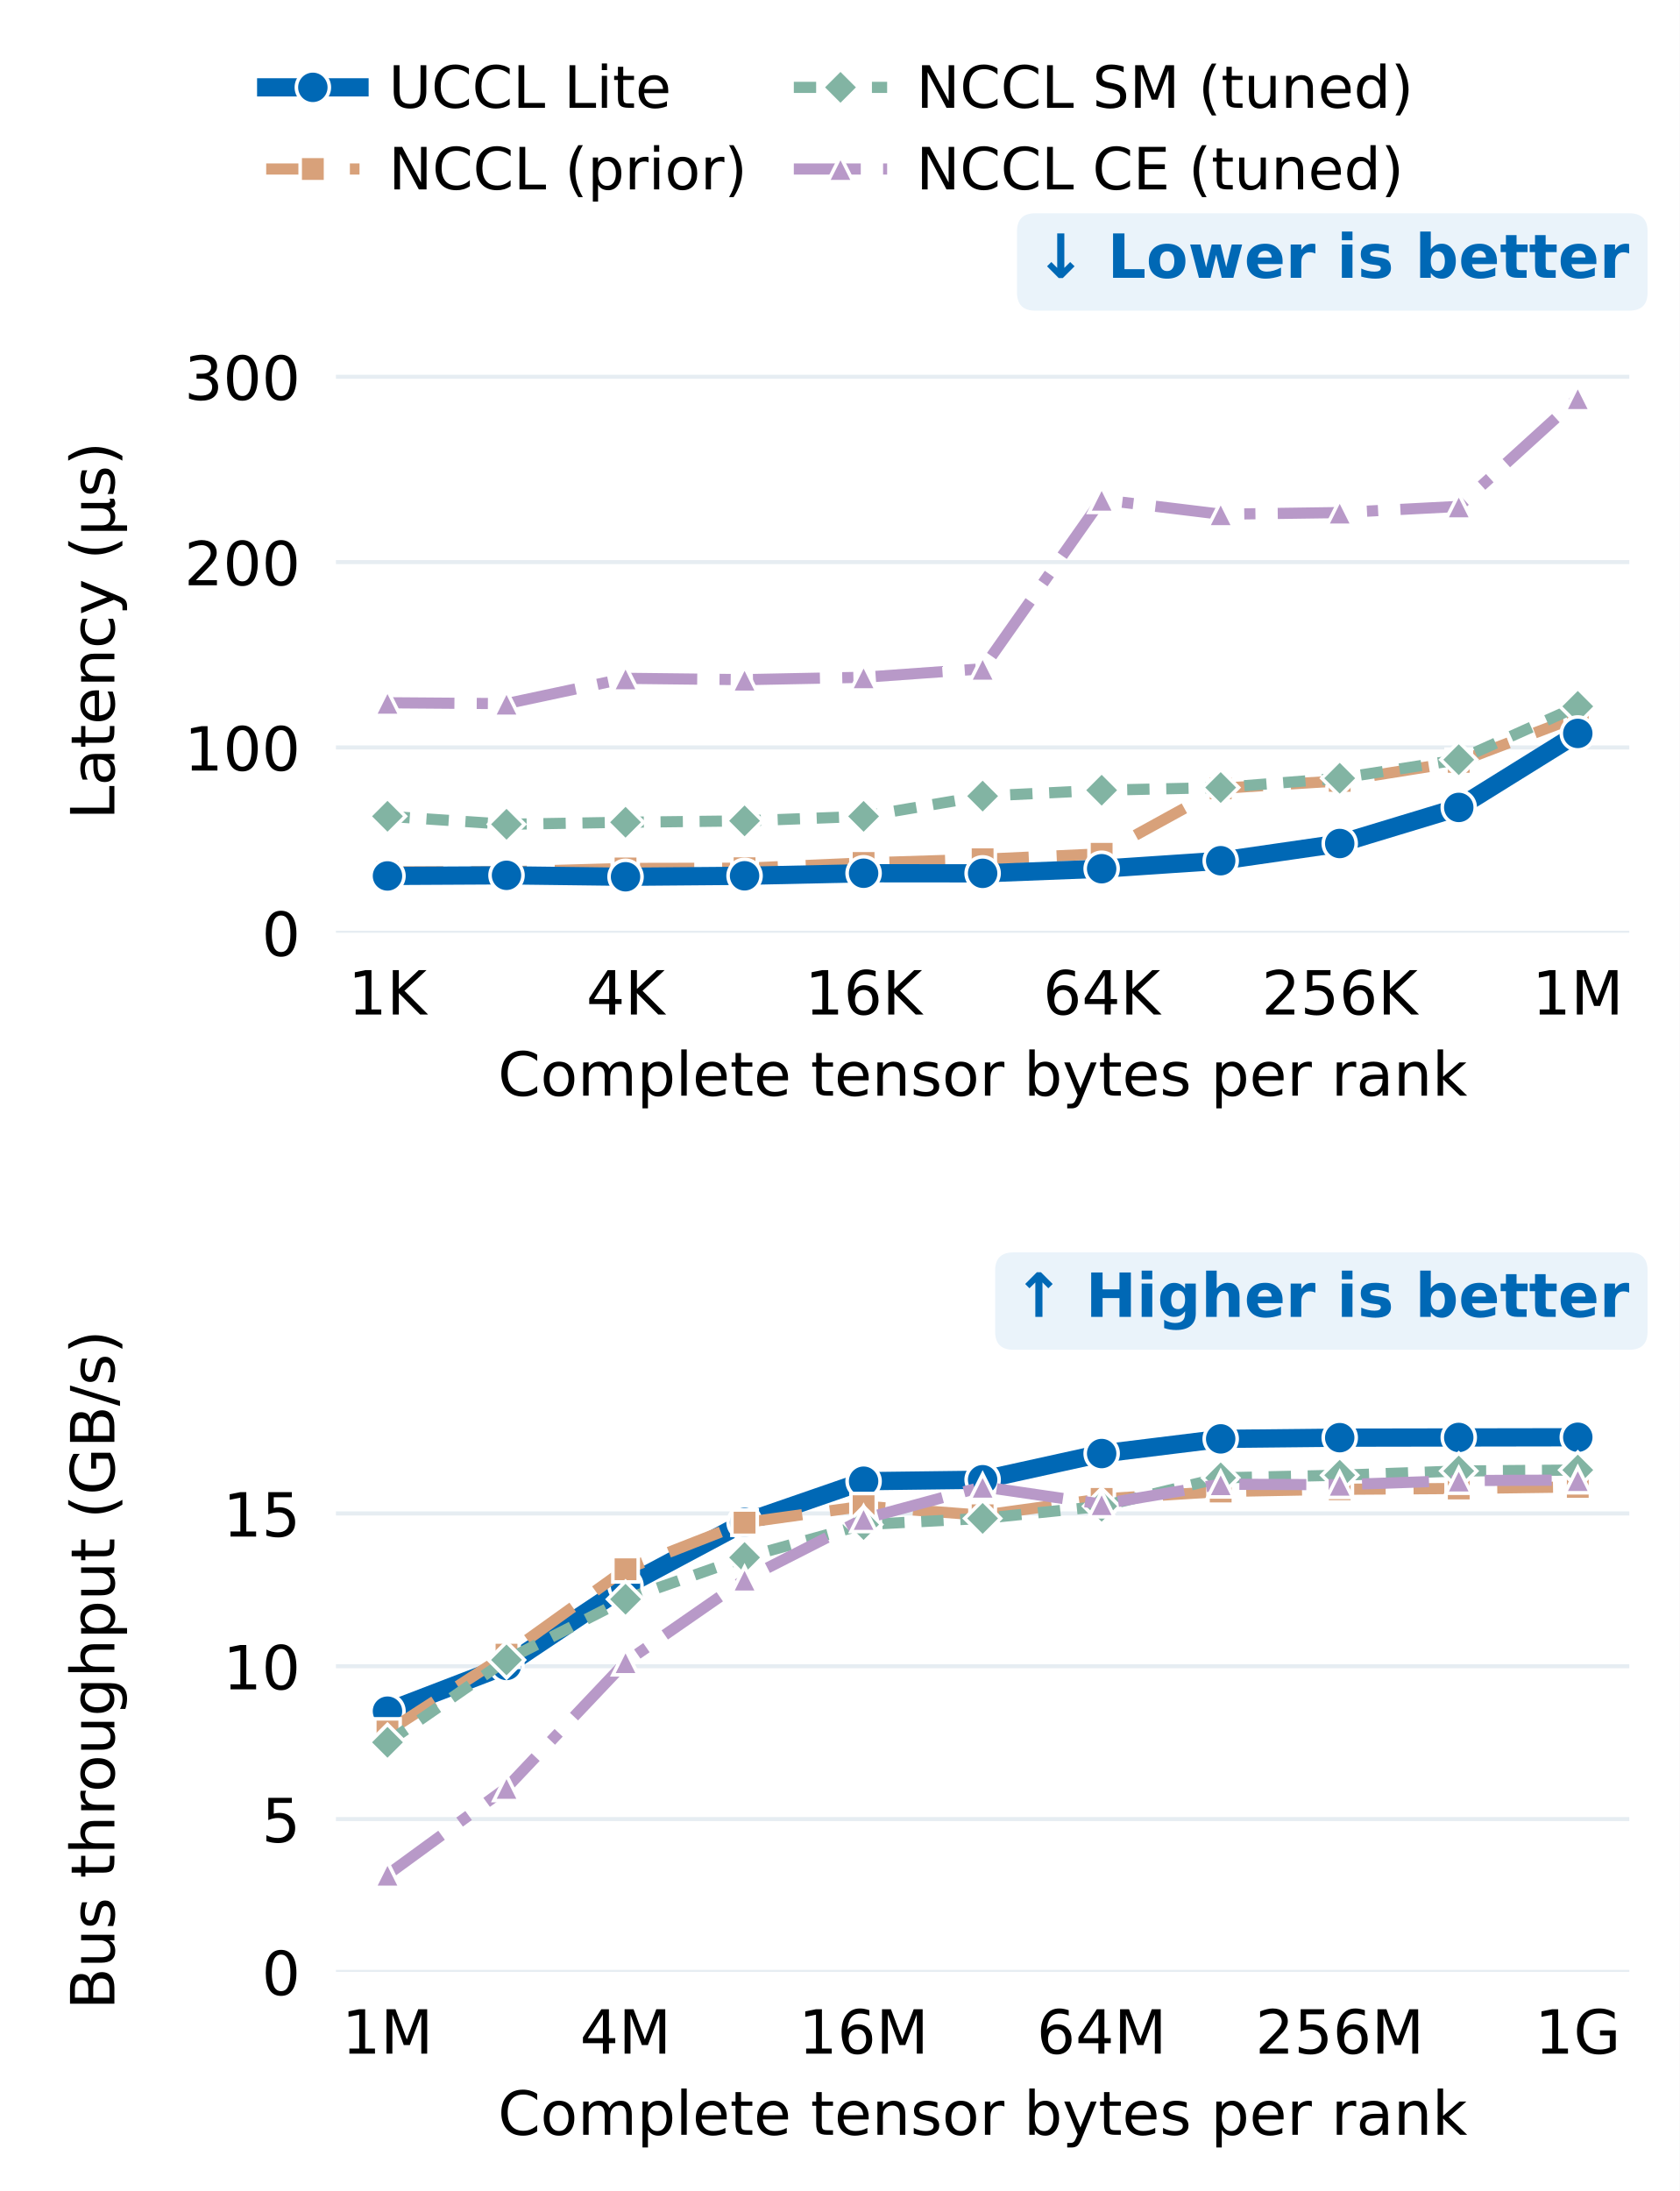
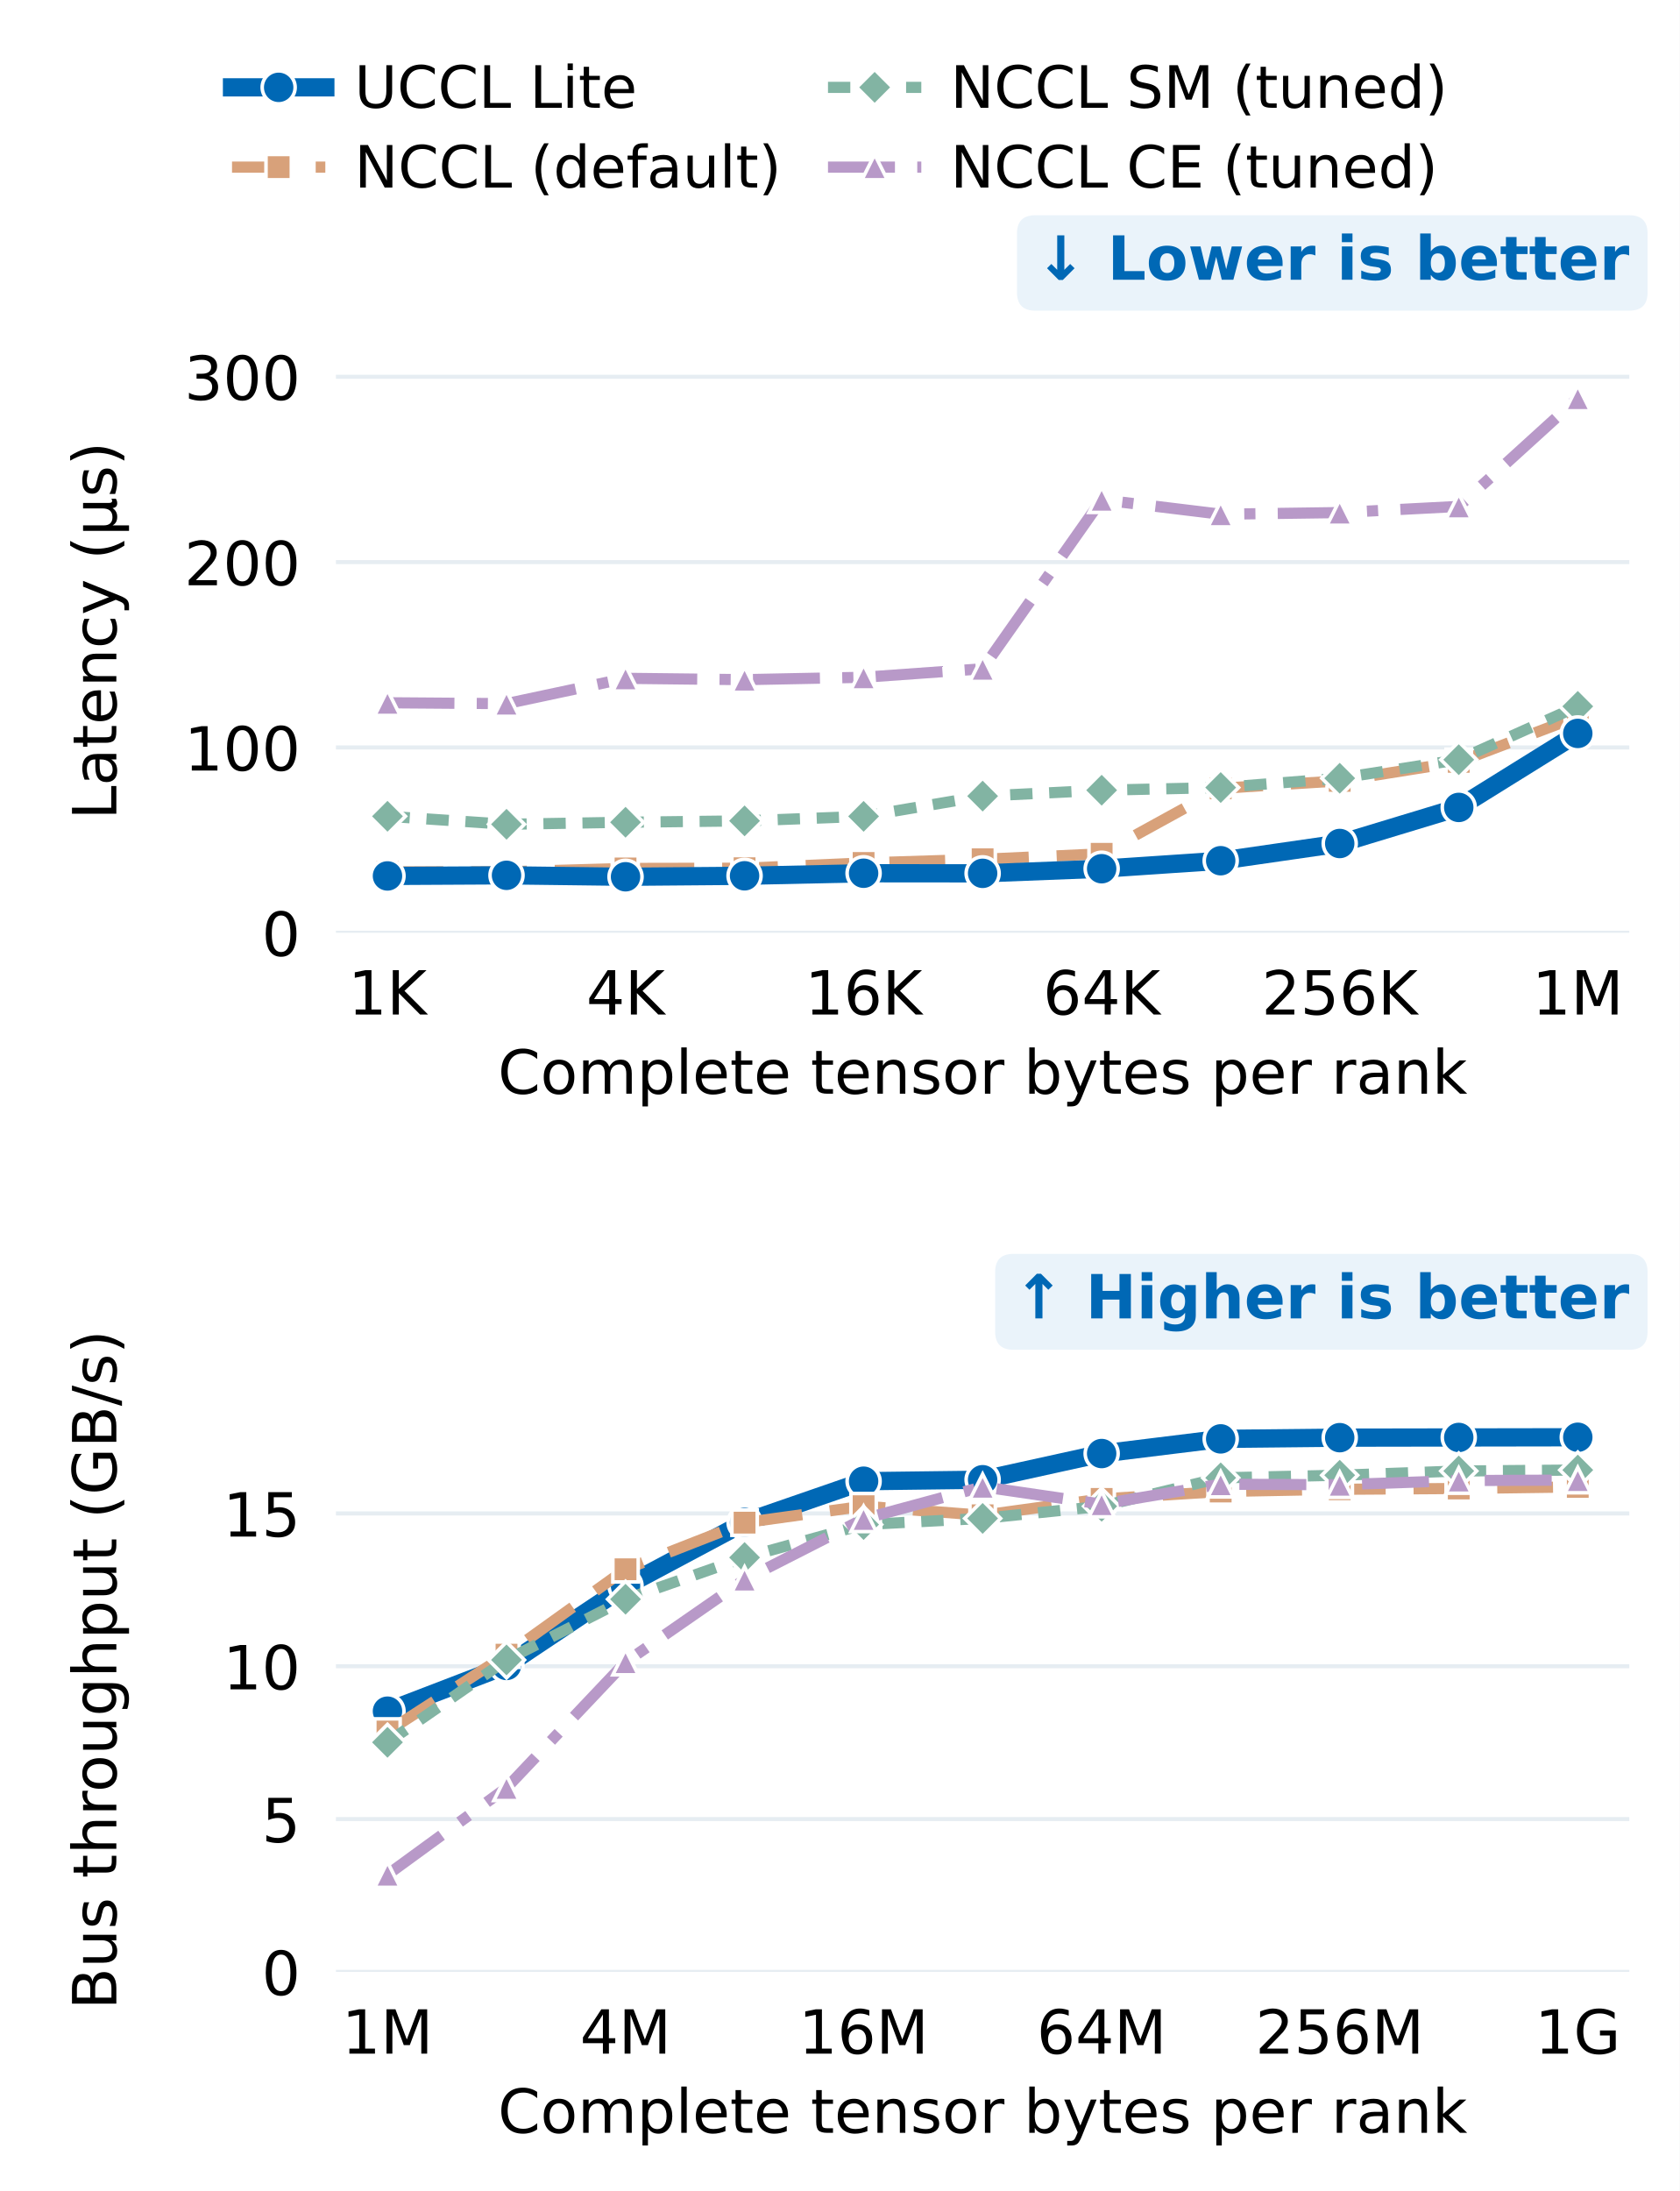
<svg xmlns="http://www.w3.org/2000/svg" xmlns:xlink="http://www.w3.org/1999/xlink" width="331.2pt" height="432pt" viewBox="0 0 331.2 432" version="1.1">
  <defs>
    <style type="text/css">*{stroke-linejoin: round; stroke-linecap: butt}</style>
  </defs>
  <g id="figure_1">
    <g id="patch_1">
      <path d="M 0 432 L 331.2 432 L 331.2 0 L 0 0 z " style="fill: #ffffff" />
    </g>
    <g id="axes_1">
      <g id="patch_2">
        <path d="M 66.24 183.918 L 321.264 183.918 L 321.264 64.8 L 66.24 64.8 z " style="fill: #ffffff" />
      </g>
      <g id="matplotlib.axis_1">
        <g id="xtick_1">
          <g id="line2d_1" />
          <g id="text_1">
-             <text style="font-size: 12px; font-family: 'DejaVu Sans'; text-anchor: middle" x="76.402" y="200.035" transform="rotate(-0 76.40159 200.0348)">1K</text>
+             <text style="font-size: 12px; font-family: 'DejaVu Sans'; text-anchor: middle" x="76.402" y="200.036" transform="rotate(-0 76.40159 200.0358)">1K</text>
          </g>
        </g>
        <g id="xtick_2">
          <g id="line2d_2" />
          <g id="text_2">
-             <text style="font-size: 12px; font-family: 'DejaVu Sans'; text-anchor: middle" x="123.342" y="200.035" transform="rotate(-0 123.3418 200.0348)">4K</text>
+             <text style="font-size: 12px; font-family: 'DejaVu Sans'; text-anchor: middle" x="123.342" y="200.036" transform="rotate(-0 123.3418 200.0358)">4K</text>
          </g>
        </g>
        <g id="xtick_3">
          <g id="line2d_3" />
          <g id="text_3">
-             <text style="font-size: 12px; font-family: 'DejaVu Sans'; text-anchor: middle" x="170.282" y="200.035" transform="rotate(-0 170.2819 200.0348)">16K</text>
+             <text style="font-size: 12px; font-family: 'DejaVu Sans'; text-anchor: middle" x="170.282" y="200.036" transform="rotate(-0 170.2819 200.0358)">16K</text>
          </g>
        </g>
        <g id="xtick_4">
          <g id="line2d_4" />
          <g id="text_4">
-             <text style="font-size: 12px; font-family: 'DejaVu Sans'; text-anchor: middle" x="217.222" y="200.035" transform="rotate(-0 217.2221 200.0348)">64K</text>
+             <text style="font-size: 12px; font-family: 'DejaVu Sans'; text-anchor: middle" x="217.222" y="200.036" transform="rotate(-0 217.2221 200.0358)">64K</text>
          </g>
        </g>
        <g id="xtick_5">
          <g id="line2d_5" />
          <g id="text_5">
-             <text style="font-size: 12px; font-family: 'DejaVu Sans'; text-anchor: middle" x="264.162" y="200.035" transform="rotate(-0 264.1622 200.0348)">256K</text>
+             <text style="font-size: 12px; font-family: 'DejaVu Sans'; text-anchor: middle" x="264.162" y="200.036" transform="rotate(-0 264.1622 200.0358)">256K</text>
          </g>
        </g>
        <g id="xtick_6">
          <g id="line2d_6" />
          <g id="text_6">
-             <text style="font-size: 12px; font-family: 'DejaVu Sans'; text-anchor: middle" x="311.102" y="200.035" transform="rotate(-0 311.1024 200.0348)">1M</text>
+             <text style="font-size: 12px; font-family: 'DejaVu Sans'; text-anchor: middle" x="311.102" y="200.036" transform="rotate(-0 311.1024 200.0358)">1M</text>
          </g>
        </g>
        <g id="text_7">
-           <text style="font-size: 12px; font-family: 'DejaVu Sans'; text-anchor: middle" x="193.752" y="216.036" transform="rotate(-0 193.752 216.0358)">Complete tensor bytes per rank</text>
+           <text style="font-size: 12px; font-family: 'DejaVu Sans'; text-anchor: middle" x="193.752" y="215.65" transform="rotate(-0 193.752 215.6495)">Complete tensor bytes per rank</text>
        </g>
      </g>
      <g id="matplotlib.axis_2">
        <g id="ytick_1">
          <g id="line2d_7">
            <path d="M 66.24 183.918 L 321.264 183.918 " clip-path="url(#pe56e9102f9)" style="fill: none; stroke: #e6edf2; stroke-width: 0.8; stroke-linecap: square" />
          </g>
          <g id="line2d_8" />
          <g id="text_8">
-             <text style="font-size: 12px; font-family: 'DejaVu Sans'; text-anchor: end" x="59.24" y="188.476" transform="rotate(-0 59.24 188.4762)">0</text>
+             <text style="font-size: 12px; font-family: 'DejaVu Sans'; text-anchor: end" x="59.24" y="188.477" transform="rotate(-0 59.24 188.4767)">0</text>
          </g>
        </g>
        <g id="ytick_2">
          <g id="line2d_9">
            <path d="M 66.24 147.374 L 321.264 147.374 " clip-path="url(#pe56e9102f9)" style="fill: none; stroke: #e6edf2; stroke-width: 0.8; stroke-linecap: square" />
          </g>
          <g id="line2d_10" />
          <g id="text_9">
-             <text style="font-size: 12px; font-family: 'DejaVu Sans'; text-anchor: end" x="59.24" y="151.932" transform="rotate(-0 59.24 151.9322)">100</text>
+             <text style="font-size: 12px; font-family: 'DejaVu Sans'; text-anchor: end" x="59.24" y="151.933" transform="rotate(-0 59.24 151.9327)">100</text>
          </g>
        </g>
        <g id="ytick_3">
          <g id="line2d_11">
            <path d="M 66.24 110.83 L 321.264 110.83 " clip-path="url(#pe56e9102f9)" style="fill: none; stroke: #e6edf2; stroke-width: 0.8; stroke-linecap: square" />
          </g>
          <g id="line2d_12" />
          <g id="text_10">
-             <text style="font-size: 12px; font-family: 'DejaVu Sans'; text-anchor: end" x="59.24" y="115.388" transform="rotate(-0 59.24 115.3881)">200</text>
+             <text style="font-size: 12px; font-family: 'DejaVu Sans'; text-anchor: end" x="59.24" y="115.389" transform="rotate(-0 59.24 115.3886)">200</text>
          </g>
        </g>
        <g id="ytick_4">
          <g id="line2d_13">
            <path d="M 66.24 74.285 L 321.264 74.285 " clip-path="url(#pe56e9102f9)" style="fill: none; stroke: #e6edf2; stroke-width: 0.8; stroke-linecap: square" />
          </g>
          <g id="line2d_14" />
          <g id="text_11">
-             <text style="font-size: 12px; font-family: 'DejaVu Sans'; text-anchor: end" x="59.24" y="78.844" transform="rotate(-0 59.24 78.84408)">300</text>
+             <text style="font-size: 12px; font-family: 'DejaVu Sans'; text-anchor: end" x="59.24" y="78.845" transform="rotate(-0 59.24 78.84455)">300</text>
          </g>
        </g>
        <g id="text_12">
-           <text style="font-size: 12px; font-family: 'DejaVu Sans'; text-anchor: middle" x="22.553" y="124.359" transform="rotate(-90 22.55335 124.3588)">Latency (µs)</text>
+           <text style="font-size: 12px; font-family: 'DejaVu Sans'; text-anchor: middle" x="22.941" y="124.359" transform="rotate(-90 22.94054 124.3588)">Latency (µs)</text>
        </g>
      </g>
      <g id="LineCollection_1">
        <path d="M 76.402 172.828 L 76.402 171.993 " clip-path="url(#pe56e9102f9)" style="fill: none; stroke: #0068b5; stroke-width: 3.6" />
        <path d="M 99.872 172.703 L 99.872 172.399 " clip-path="url(#pe56e9102f9)" style="fill: none; stroke: #0068b5; stroke-width: 3.6" />
        <path d="M 123.342 173.104 L 123.342 172.714 " clip-path="url(#pe56e9102f9)" style="fill: none; stroke: #0068b5; stroke-width: 3.6" />
        <path d="M 146.812 173.255 L 146.812 172.581 " clip-path="url(#pe56e9102f9)" style="fill: none; stroke: #0068b5; stroke-width: 3.6" />
        <path d="M 170.282 173.156 L 170.282 172.16 " clip-path="url(#pe56e9102f9)" style="fill: none; stroke: #0068b5; stroke-width: 3.6" />
        <path d="M 193.752 172.637 L 193.752 172.146 " clip-path="url(#pe56e9102f9)" style="fill: none; stroke: #0068b5; stroke-width: 3.6" />
        <path d="M 217.222 171.616 L 217.222 171.175 " clip-path="url(#pe56e9102f9)" style="fill: none; stroke: #0068b5; stroke-width: 3.6" />
        <path d="M 240.692 170.041 L 240.692 169.19 " clip-path="url(#pe56e9102f9)" style="fill: none; stroke: #0068b5; stroke-width: 3.6" />
        <path d="M 264.162 166.467 L 264.162 166.077 " clip-path="url(#pe56e9102f9)" style="fill: none; stroke: #0068b5; stroke-width: 3.6" />
        <path d="M 287.632 159.601 L 287.632 159.105 " clip-path="url(#pe56e9102f9)" style="fill: none; stroke: #0068b5; stroke-width: 3.6" />
        <path d="M 311.102 144.689 L 311.102 144.609 " clip-path="url(#pe56e9102f9)" style="fill: none; stroke: #0068b5; stroke-width: 3.6" />
      </g>
      <g id="line2d_15">
        <defs>
          <path id="m383bf99f78" d="M 2 0 L -2 -0 " style="stroke: #0068b5; stroke-width: 0.7" />
        </defs>
        <g clip-path="url(#pe56e9102f9)">
          <use xlink:href="#m383bf99f78" x="76.402" y="172.828" style="fill: #0068b5; stroke: #0068b5; stroke-width: 0.7" />
          <use xlink:href="#m383bf99f78" x="99.872" y="172.703" style="fill: #0068b5; stroke: #0068b5; stroke-width: 0.7" />
          <use xlink:href="#m383bf99f78" x="123.342" y="173.104" style="fill: #0068b5; stroke: #0068b5; stroke-width: 0.7" />
          <use xlink:href="#m383bf99f78" x="146.812" y="173.255" style="fill: #0068b5; stroke: #0068b5; stroke-width: 0.7" />
          <use xlink:href="#m383bf99f78" x="170.282" y="173.156" style="fill: #0068b5; stroke: #0068b5; stroke-width: 0.7" />
          <use xlink:href="#m383bf99f78" x="193.752" y="172.637" style="fill: #0068b5; stroke: #0068b5; stroke-width: 0.7" />
          <use xlink:href="#m383bf99f78" x="217.222" y="171.616" style="fill: #0068b5; stroke: #0068b5; stroke-width: 0.7" />
          <use xlink:href="#m383bf99f78" x="240.692" y="170.041" style="fill: #0068b5; stroke: #0068b5; stroke-width: 0.7" />
          <use xlink:href="#m383bf99f78" x="264.162" y="166.467" style="fill: #0068b5; stroke: #0068b5; stroke-width: 0.7" />
          <use xlink:href="#m383bf99f78" x="287.632" y="159.601" style="fill: #0068b5; stroke: #0068b5; stroke-width: 0.7" />
          <use xlink:href="#m383bf99f78" x="311.102" y="144.689" style="fill: #0068b5; stroke: #0068b5; stroke-width: 0.7" />
        </g>
      </g>
      <g id="line2d_16">
        <g clip-path="url(#pe56e9102f9)">
          <use xlink:href="#m383bf99f78" x="76.402" y="171.993" style="fill: #0068b5; stroke: #0068b5; stroke-width: 0.7" />
          <use xlink:href="#m383bf99f78" x="99.872" y="172.399" style="fill: #0068b5; stroke: #0068b5; stroke-width: 0.7" />
          <use xlink:href="#m383bf99f78" x="123.342" y="172.714" style="fill: #0068b5; stroke: #0068b5; stroke-width: 0.7" />
          <use xlink:href="#m383bf99f78" x="146.812" y="172.581" style="fill: #0068b5; stroke: #0068b5; stroke-width: 0.7" />
          <use xlink:href="#m383bf99f78" x="170.282" y="172.16" style="fill: #0068b5; stroke: #0068b5; stroke-width: 0.7" />
          <use xlink:href="#m383bf99f78" x="193.752" y="172.146" style="fill: #0068b5; stroke: #0068b5; stroke-width: 0.7" />
          <use xlink:href="#m383bf99f78" x="217.222" y="171.175" style="fill: #0068b5; stroke: #0068b5; stroke-width: 0.7" />
          <use xlink:href="#m383bf99f78" x="240.692" y="169.19" style="fill: #0068b5; stroke: #0068b5; stroke-width: 0.7" />
          <use xlink:href="#m383bf99f78" x="264.162" y="166.077" style="fill: #0068b5; stroke: #0068b5; stroke-width: 0.7" />
          <use xlink:href="#m383bf99f78" x="287.632" y="159.105" style="fill: #0068b5; stroke: #0068b5; stroke-width: 0.7" />
          <use xlink:href="#m383bf99f78" x="311.102" y="144.609" style="fill: #0068b5; stroke: #0068b5; stroke-width: 0.7" />
        </g>
      </g>
      <g id="line2d_17">
        <path d="M 76.402 171.894 L 99.872 171.897 L 123.342 171.23 L 146.812 171.186 L 170.282 170.15 L 193.752 169.423 L 217.222 168.345 L 240.692 155.432 L 264.162 153.963 L 287.632 150.214 L 311.102 141.282 " clip-path="url(#pe56e9102f9)" style="fill: none; stroke-dasharray: 11,5.5; stroke-dashoffset: 0; stroke: #d8a17a; stroke-width: 2.2" />
        <defs>
          <path id="m4c7a17d4e1" d="M -2.5 2.5 L 2.5 2.5 L 2.5 -2.5 L -2.5 -2.5 z " style="stroke: #ffffff; stroke-width: 0.7; stroke-linejoin: miter" />
        </defs>
        <g clip-path="url(#pe56e9102f9)">
          <use xlink:href="#m4c7a17d4e1" x="76.402" y="171.894" style="fill: #d8a17a; stroke: #ffffff; stroke-width: 0.7; stroke-linejoin: miter" />
          <use xlink:href="#m4c7a17d4e1" x="99.872" y="171.897" style="fill: #d8a17a; stroke: #ffffff; stroke-width: 0.7; stroke-linejoin: miter" />
          <use xlink:href="#m4c7a17d4e1" x="123.342" y="171.23" style="fill: #d8a17a; stroke: #ffffff; stroke-width: 0.7; stroke-linejoin: miter" />
          <use xlink:href="#m4c7a17d4e1" x="146.812" y="171.186" style="fill: #d8a17a; stroke: #ffffff; stroke-width: 0.7; stroke-linejoin: miter" />
          <use xlink:href="#m4c7a17d4e1" x="170.282" y="170.15" style="fill: #d8a17a; stroke: #ffffff; stroke-width: 0.7; stroke-linejoin: miter" />
          <use xlink:href="#m4c7a17d4e1" x="193.752" y="169.423" style="fill: #d8a17a; stroke: #ffffff; stroke-width: 0.7; stroke-linejoin: miter" />
          <use xlink:href="#m4c7a17d4e1" x="217.222" y="168.345" style="fill: #d8a17a; stroke: #ffffff; stroke-width: 0.7; stroke-linejoin: miter" />
          <use xlink:href="#m4c7a17d4e1" x="240.692" y="155.432" style="fill: #d8a17a; stroke: #ffffff; stroke-width: 0.7; stroke-linejoin: miter" />
          <use xlink:href="#m4c7a17d4e1" x="264.162" y="153.963" style="fill: #d8a17a; stroke: #ffffff; stroke-width: 0.7; stroke-linejoin: miter" />
          <use xlink:href="#m4c7a17d4e1" x="287.632" y="150.214" style="fill: #d8a17a; stroke: #ffffff; stroke-width: 0.7; stroke-linejoin: miter" />
          <use xlink:href="#m4c7a17d4e1" x="311.102" y="141.282" style="fill: #d8a17a; stroke: #ffffff; stroke-width: 0.7; stroke-linejoin: miter" />
        </g>
      </g>
      <g id="line2d_18">
        <path d="M 76.402 160.946 L 99.872 162.523 L 123.342 162.124 L 146.812 161.849 L 170.282 160.962 L 193.752 156.967 L 217.222 155.807 L 240.692 155.282 L 264.162 153.445 L 287.632 149.792 L 311.102 139.275 " clip-path="url(#pe56e9102f9)" style="fill: none; stroke-dasharray: 4.4,3.3; stroke-dashoffset: 0; stroke: #82b4a3; stroke-width: 2.2" />
        <defs>
          <path id="m127d683313" d="M -0 3.536 L 3.536 0 L 0 -3.536 L -3.536 -0 z " style="stroke: #ffffff; stroke-width: 0.7; stroke-linejoin: miter" />
        </defs>
        <g clip-path="url(#pe56e9102f9)">
          <use xlink:href="#m127d683313" x="76.402" y="160.946" style="fill: #82b4a3; stroke: #ffffff; stroke-width: 0.7; stroke-linejoin: miter" />
          <use xlink:href="#m127d683313" x="99.872" y="162.523" style="fill: #82b4a3; stroke: #ffffff; stroke-width: 0.7; stroke-linejoin: miter" />
          <use xlink:href="#m127d683313" x="123.342" y="162.124" style="fill: #82b4a3; stroke: #ffffff; stroke-width: 0.7; stroke-linejoin: miter" />
          <use xlink:href="#m127d683313" x="146.812" y="161.849" style="fill: #82b4a3; stroke: #ffffff; stroke-width: 0.7; stroke-linejoin: miter" />
          <use xlink:href="#m127d683313" x="170.282" y="160.962" style="fill: #82b4a3; stroke: #ffffff; stroke-width: 0.7; stroke-linejoin: miter" />
          <use xlink:href="#m127d683313" x="193.752" y="156.967" style="fill: #82b4a3; stroke: #ffffff; stroke-width: 0.7; stroke-linejoin: miter" />
          <use xlink:href="#m127d683313" x="217.222" y="155.807" style="fill: #82b4a3; stroke: #ffffff; stroke-width: 0.7; stroke-linejoin: miter" />
          <use xlink:href="#m127d683313" x="240.692" y="155.282" style="fill: #82b4a3; stroke: #ffffff; stroke-width: 0.7; stroke-linejoin: miter" />
          <use xlink:href="#m127d683313" x="264.162" y="153.445" style="fill: #82b4a3; stroke: #ffffff; stroke-width: 0.7; stroke-linejoin: miter" />
          <use xlink:href="#m127d683313" x="287.632" y="149.792" style="fill: #82b4a3; stroke: #ffffff; stroke-width: 0.7; stroke-linejoin: miter" />
          <use xlink:href="#m127d683313" x="311.102" y="139.275" style="fill: #82b4a3; stroke: #ffffff; stroke-width: 0.7; stroke-linejoin: miter" />
        </g>
      </g>
      <g id="line2d_19">
        <path d="M 76.402 138.564 L 99.872 138.738 L 123.342 133.746 L 146.812 134.008 L 170.282 133.539 L 193.752 131.863 L 217.222 98.532 L 240.692 101.387 L 264.162 101.066 L 287.632 99.847 L 311.102 78.504 " clip-path="url(#pe56e9102f9)" style="fill: none; stroke-dasharray: 13.2,4.4,2.2,4.4; stroke-dashoffset: 0; stroke: #b899c8; stroke-width: 2.2" />
        <defs>
          <path id="m6e725affe4" d="M 0 -2.5 L -2.5 2.5 L 2.5 2.5 z " style="stroke: #ffffff; stroke-width: 0.7; stroke-linejoin: miter" />
        </defs>
        <g clip-path="url(#pe56e9102f9)">
          <use xlink:href="#m6e725affe4" x="76.402" y="138.564" style="fill: #b899c8; stroke: #ffffff; stroke-width: 0.7; stroke-linejoin: miter" />
          <use xlink:href="#m6e725affe4" x="99.872" y="138.738" style="fill: #b899c8; stroke: #ffffff; stroke-width: 0.7; stroke-linejoin: miter" />
          <use xlink:href="#m6e725affe4" x="123.342" y="133.746" style="fill: #b899c8; stroke: #ffffff; stroke-width: 0.7; stroke-linejoin: miter" />
          <use xlink:href="#m6e725affe4" x="146.812" y="134.008" style="fill: #b899c8; stroke: #ffffff; stroke-width: 0.7; stroke-linejoin: miter" />
          <use xlink:href="#m6e725affe4" x="170.282" y="133.539" style="fill: #b899c8; stroke: #ffffff; stroke-width: 0.7; stroke-linejoin: miter" />
          <use xlink:href="#m6e725affe4" x="193.752" y="131.863" style="fill: #b899c8; stroke: #ffffff; stroke-width: 0.7; stroke-linejoin: miter" />
          <use xlink:href="#m6e725affe4" x="217.222" y="98.532" style="fill: #b899c8; stroke: #ffffff; stroke-width: 0.7; stroke-linejoin: miter" />
          <use xlink:href="#m6e725affe4" x="240.692" y="101.387" style="fill: #b899c8; stroke: #ffffff; stroke-width: 0.7; stroke-linejoin: miter" />
          <use xlink:href="#m6e725affe4" x="264.162" y="101.066" style="fill: #b899c8; stroke: #ffffff; stroke-width: 0.7; stroke-linejoin: miter" />
          <use xlink:href="#m6e725affe4" x="287.632" y="99.847" style="fill: #b899c8; stroke: #ffffff; stroke-width: 0.7; stroke-linejoin: miter" />
          <use xlink:href="#m6e725affe4" x="311.102" y="78.504" style="fill: #b899c8; stroke: #ffffff; stroke-width: 0.7; stroke-linejoin: miter" />
        </g>
      </g>
      <g id="line2d_20">
        <path d="M 76.402 172.71 L 99.872 172.586 L 123.342 172.874 L 146.812 172.682 L 170.282 172.177 L 193.752 172.198 L 217.222 171.287 L 240.692 169.708 L 264.162 166.314 L 287.632 159.2 L 311.102 144.609 " clip-path="url(#pe56e9102f9)" style="fill: none; stroke: #0068b5; stroke-width: 3.6; stroke-linecap: square" />
        <defs>
          <path id="me5beb2e30b" d="M 0 3.25 C 0.862 3.25 1.689 2.908 2.298 2.298 C 2.908 1.689 3.25 0.862 3.25 0 C 3.25 -0.862 2.908 -1.689 2.298 -2.298 C 1.689 -2.908 0.862 -3.25 0 -3.25 C -0.862 -3.25 -1.689 -2.908 -2.298 -2.298 C -2.908 -1.689 -3.25 -0.862 -3.25 0 C -3.25 0.862 -2.908 1.689 -2.298 2.298 C -1.689 2.908 -0.862 3.25 0 3.25 z " style="stroke: #ffffff; stroke-width: 0.7" />
        </defs>
        <g clip-path="url(#pe56e9102f9)">
          <use xlink:href="#me5beb2e30b" x="76.402" y="172.71" style="fill: #0068b5; stroke: #ffffff; stroke-width: 0.7" />
          <use xlink:href="#me5beb2e30b" x="99.872" y="172.586" style="fill: #0068b5; stroke: #ffffff; stroke-width: 0.7" />
          <use xlink:href="#me5beb2e30b" x="123.342" y="172.874" style="fill: #0068b5; stroke: #ffffff; stroke-width: 0.7" />
          <use xlink:href="#me5beb2e30b" x="146.812" y="172.682" style="fill: #0068b5; stroke: #ffffff; stroke-width: 0.7" />
          <use xlink:href="#me5beb2e30b" x="170.282" y="172.177" style="fill: #0068b5; stroke: #ffffff; stroke-width: 0.7" />
          <use xlink:href="#me5beb2e30b" x="193.752" y="172.198" style="fill: #0068b5; stroke: #ffffff; stroke-width: 0.7" />
          <use xlink:href="#me5beb2e30b" x="217.222" y="171.287" style="fill: #0068b5; stroke: #ffffff; stroke-width: 0.7" />
          <use xlink:href="#me5beb2e30b" x="240.692" y="169.708" style="fill: #0068b5; stroke: #ffffff; stroke-width: 0.7" />
          <use xlink:href="#me5beb2e30b" x="264.162" y="166.314" style="fill: #0068b5; stroke: #ffffff; stroke-width: 0.7" />
          <use xlink:href="#me5beb2e30b" x="287.632" y="159.2" style="fill: #0068b5; stroke: #ffffff; stroke-width: 0.7" />
          <use xlink:href="#me5beb2e30b" x="311.102" y="144.609" style="fill: #0068b5; stroke: #ffffff; stroke-width: 0.7" />
        </g>
      </g>
      <g id="text_13">
        <g id="patch_3">
-           <path d="M 204.129 61.253 L 321.264 61.253 Q 324.864 61.253 324.864 57.653 L 324.864 45.652 Q 324.864 42.052 321.264 42.052 L 204.129 42.052 Q 200.529 42.052 200.529 45.652 L 200.529 57.653 Q 200.529 61.253 204.129 61.253 z " style="fill: #eaf3fa" />
-         </g>
-         <text style="font-weight: 700; font-size: 12px; font-family: 'DejaVu Sans'; text-anchor: end; fill: #0068b5" x="321.264" y="54.77" transform="rotate(-0 321.264 54.77013)">↓ Lower is better</text>
+           <path d="M 204.129 61.253 L 321.264 61.253 Q 324.864 61.253 324.864 57.653 L 324.864 46.039 Q 324.864 42.439 321.264 42.439 L 204.129 42.439 Q 200.529 42.439 200.529 46.039 L 200.529 57.653 Q 200.529 61.253 204.129 61.253 z " style="fill: #eaf3fa" />
+         </g>
+         <text style="font-weight: 700; font-size: 12px; font-family: 'DejaVu Sans'; text-anchor: end; fill: #0068b5" x="321.264" y="55.157" transform="rotate(-0 321.264 55.15732)">↓ Lower is better</text>
      </g>
    </g>
    <g id="axes_2">
      <g id="patch_4">
        <path d="M 66.24 388.8 L 321.264 388.8 L 321.264 269.682 L 66.24 269.682 z " style="fill: #ffffff" />
      </g>
      <g id="matplotlib.axis_3">
        <g id="xtick_7">
          <g id="line2d_21" />
          <g id="text_14">
-             <text style="font-size: 12px; font-family: 'DejaVu Sans'; text-anchor: middle" x="76.402" y="404.917" transform="rotate(-0 76.40159 404.9172)">1M</text>
+             <text style="font-size: 12px; font-family: 'DejaVu Sans'; text-anchor: middle" x="76.402" y="404.918" transform="rotate(-0 76.40159 404.9181)">1M</text>
          </g>
        </g>
        <g id="xtick_8">
          <g id="line2d_22" />
          <g id="text_15">
-             <text style="font-size: 12px; font-family: 'DejaVu Sans'; text-anchor: middle" x="123.342" y="404.917" transform="rotate(-0 123.3418 404.9172)">4M</text>
+             <text style="font-size: 12px; font-family: 'DejaVu Sans'; text-anchor: middle" x="123.342" y="404.918" transform="rotate(-0 123.3418 404.9181)">4M</text>
          </g>
        </g>
        <g id="xtick_9">
          <g id="line2d_23" />
          <g id="text_16">
-             <text style="font-size: 12px; font-family: 'DejaVu Sans'; text-anchor: middle" x="170.282" y="404.917" transform="rotate(-0 170.2819 404.9172)">16M</text>
+             <text style="font-size: 12px; font-family: 'DejaVu Sans'; text-anchor: middle" x="170.282" y="404.918" transform="rotate(-0 170.2819 404.9181)">16M</text>
          </g>
        </g>
        <g id="xtick_10">
          <g id="line2d_24" />
          <g id="text_17">
-             <text style="font-size: 12px; font-family: 'DejaVu Sans'; text-anchor: middle" x="217.222" y="404.917" transform="rotate(-0 217.2221 404.9172)">64M</text>
+             <text style="font-size: 12px; font-family: 'DejaVu Sans'; text-anchor: middle" x="217.222" y="404.918" transform="rotate(-0 217.2221 404.9181)">64M</text>
          </g>
        </g>
        <g id="xtick_11">
          <g id="line2d_25" />
          <g id="text_18">
-             <text style="font-size: 12px; font-family: 'DejaVu Sans'; text-anchor: middle" x="264.162" y="404.917" transform="rotate(-0 264.1622 404.9172)">256M</text>
+             <text style="font-size: 12px; font-family: 'DejaVu Sans'; text-anchor: middle" x="264.162" y="404.918" transform="rotate(-0 264.1622 404.9181)">256M</text>
          </g>
        </g>
        <g id="xtick_12">
          <g id="line2d_26" />
          <g id="text_19">
-             <text style="font-size: 12px; font-family: 'DejaVu Sans'; text-anchor: middle" x="311.102" y="404.917" transform="rotate(-0 311.1024 404.9172)">1G</text>
+             <text style="font-size: 12px; font-family: 'DejaVu Sans'; text-anchor: middle" x="311.102" y="404.918" transform="rotate(-0 311.1024 404.9181)">1G</text>
          </g>
        </g>
        <g id="text_20">
-           <text style="font-size: 12px; font-family: 'DejaVu Sans'; text-anchor: middle" x="193.752" y="420.918" transform="rotate(-0 193.752 420.9181)">Complete tensor bytes per rank</text>
+           <text style="font-size: 12px; font-family: 'DejaVu Sans'; text-anchor: middle" x="193.752" y="420.532" transform="rotate(-0 193.752 420.5319)">Complete tensor bytes per rank</text>
        </g>
      </g>
      <g id="matplotlib.axis_4">
        <g id="ytick_5">
          <g id="line2d_27">
            <path d="M 66.24 388.8 L 321.264 388.8 " clip-path="url(#pb1c3a5a0ed)" style="fill: none; stroke: #e6edf2; stroke-width: 0.8; stroke-linecap: square" />
          </g>
          <g id="line2d_28" />
          <g id="text_21">
-             <text style="font-size: 12px; font-family: 'DejaVu Sans'; text-anchor: end" x="59.24" y="393.359" transform="rotate(-0 59.24 393.3586)">0</text>
+             <text style="font-size: 12px; font-family: 'DejaVu Sans'; text-anchor: end" x="59.24" y="393.359" transform="rotate(-0 59.24 393.3591)">0</text>
          </g>
        </g>
        <g id="ytick_6">
          <g id="line2d_29">
            <path d="M 66.24 358.667 L 321.264 358.667 " clip-path="url(#pb1c3a5a0ed)" style="fill: none; stroke: #e6edf2; stroke-width: 0.8; stroke-linecap: square" />
          </g>
          <g id="line2d_30" />
          <g id="text_22">
-             <text style="font-size: 12px; font-family: 'DejaVu Sans'; text-anchor: end" x="59.24" y="363.225" transform="rotate(-0 59.24 363.2251)">5</text>
+             <text style="font-size: 12px; font-family: 'DejaVu Sans'; text-anchor: end" x="59.24" y="363.226" transform="rotate(-0 59.24 363.2256)">5</text>
          </g>
        </g>
        <g id="ytick_7">
          <g id="line2d_31">
            <path d="M 66.24 328.533 L 321.264 328.533 " clip-path="url(#pb1c3a5a0ed)" style="fill: none; stroke: #e6edf2; stroke-width: 0.8; stroke-linecap: square" />
          </g>
          <g id="line2d_32" />
          <g id="text_23">
-             <text style="font-size: 12px; font-family: 'DejaVu Sans'; text-anchor: end" x="59.24" y="333.092" transform="rotate(-0 59.24 333.0916)">10</text>
+             <text style="font-size: 12px; font-family: 'DejaVu Sans'; text-anchor: end" x="59.24" y="333.092" transform="rotate(-0 59.24 333.0921)">10</text>
          </g>
        </g>
        <g id="ytick_8">
          <g id="line2d_33">
            <path d="M 66.24 298.4 L 321.264 298.4 " clip-path="url(#pb1c3a5a0ed)" style="fill: none; stroke: #e6edf2; stroke-width: 0.8; stroke-linecap: square" />
          </g>
          <g id="line2d_34" />
          <g id="text_24">
-             <text style="font-size: 12px; font-family: 'DejaVu Sans'; text-anchor: end" x="59.24" y="302.958" transform="rotate(-0 59.24 302.9582)">15</text>
+             <text style="font-size: 12px; font-family: 'DejaVu Sans'; text-anchor: end" x="59.24" y="302.959" transform="rotate(-0 59.24 302.9586)">15</text>
          </g>
        </g>
        <g id="text_25">
-           <text style="font-size: 12px; font-family: 'DejaVu Sans'; text-anchor: middle" x="22.553" y="329.241" transform="rotate(-90 22.55335 329.2412)">Bus throughput (GB/s)</text>
+           <text style="font-size: 12px; font-family: 'DejaVu Sans'; text-anchor: middle" x="22.941" y="329.241" transform="rotate(-90 22.94054 329.2412)">Bus throughput (GB/s)</text>
        </g>
      </g>
      <g id="line2d_35">
        <path d="M 76.402 337.394 L 99.872 328.38 L 123.342 312.694 L 146.812 300.166 L 170.282 292.05 L 193.752 291.759 L 217.222 286.596 L 240.692 283.705 L 264.162 283.464 L 287.632 283.425 L 311.102 283.386 " clip-path="url(#pb1c3a5a0ed)" style="fill: none; stroke: #0068b5; stroke-width: 3.6; stroke-linecap: square" />
        <g clip-path="url(#pb1c3a5a0ed)">
          <use xlink:href="#me5beb2e30b" x="76.402" y="337.394" style="fill: #0068b5; stroke: #ffffff; stroke-width: 0.7" />
          <use xlink:href="#me5beb2e30b" x="99.872" y="328.38" style="fill: #0068b5; stroke: #ffffff; stroke-width: 0.7" />
          <use xlink:href="#me5beb2e30b" x="123.342" y="312.694" style="fill: #0068b5; stroke: #ffffff; stroke-width: 0.7" />
          <use xlink:href="#me5beb2e30b" x="146.812" y="300.166" style="fill: #0068b5; stroke: #ffffff; stroke-width: 0.7" />
          <use xlink:href="#me5beb2e30b" x="170.282" y="292.05" style="fill: #0068b5; stroke: #ffffff; stroke-width: 0.7" />
          <use xlink:href="#me5beb2e30b" x="193.752" y="291.759" style="fill: #0068b5; stroke: #ffffff; stroke-width: 0.7" />
          <use xlink:href="#me5beb2e30b" x="217.222" y="286.596" style="fill: #0068b5; stroke: #ffffff; stroke-width: 0.7" />
          <use xlink:href="#me5beb2e30b" x="240.692" y="283.705" style="fill: #0068b5; stroke: #ffffff; stroke-width: 0.7" />
          <use xlink:href="#me5beb2e30b" x="264.162" y="283.464" style="fill: #0068b5; stroke: #ffffff; stroke-width: 0.7" />
          <use xlink:href="#me5beb2e30b" x="287.632" y="283.425" style="fill: #0068b5; stroke: #ffffff; stroke-width: 0.7" />
          <use xlink:href="#me5beb2e30b" x="311.102" y="283.386" style="fill: #0068b5; stroke: #ffffff; stroke-width: 0.7" />
        </g>
      </g>
      <g id="line2d_36">
        <path d="M 76.402 341.405 L 99.872 326.252 L 123.342 309.414 L 146.812 300.22 L 170.282 296.976 L 193.752 298.769 L 217.222 295.542 L 240.692 294.083 L 264.162 293.643 L 287.632 293.489 L 311.102 293.174 " clip-path="url(#pb1c3a5a0ed)" style="fill: none; stroke-dasharray: 11,5.5; stroke-dashoffset: 0; stroke: #d8a17a; stroke-width: 2.2" />
        <g clip-path="url(#pb1c3a5a0ed)">
          <use xlink:href="#m4c7a17d4e1" x="76.402" y="341.405" style="fill: #d8a17a; stroke: #ffffff; stroke-width: 0.7; stroke-linejoin: miter" />
          <use xlink:href="#m4c7a17d4e1" x="99.872" y="326.252" style="fill: #d8a17a; stroke: #ffffff; stroke-width: 0.7; stroke-linejoin: miter" />
          <use xlink:href="#m4c7a17d4e1" x="123.342" y="309.414" style="fill: #d8a17a; stroke: #ffffff; stroke-width: 0.7; stroke-linejoin: miter" />
          <use xlink:href="#m4c7a17d4e1" x="146.812" y="300.22" style="fill: #d8a17a; stroke: #ffffff; stroke-width: 0.7; stroke-linejoin: miter" />
          <use xlink:href="#m4c7a17d4e1" x="170.282" y="296.976" style="fill: #d8a17a; stroke: #ffffff; stroke-width: 0.7; stroke-linejoin: miter" />
          <use xlink:href="#m4c7a17d4e1" x="193.752" y="298.769" style="fill: #d8a17a; stroke: #ffffff; stroke-width: 0.7; stroke-linejoin: miter" />
          <use xlink:href="#m4c7a17d4e1" x="217.222" y="295.542" style="fill: #d8a17a; stroke: #ffffff; stroke-width: 0.7; stroke-linejoin: miter" />
          <use xlink:href="#m4c7a17d4e1" x="240.692" y="294.083" style="fill: #d8a17a; stroke: #ffffff; stroke-width: 0.7; stroke-linejoin: miter" />
          <use xlink:href="#m4c7a17d4e1" x="264.162" y="293.643" style="fill: #d8a17a; stroke: #ffffff; stroke-width: 0.7; stroke-linejoin: miter" />
          <use xlink:href="#m4c7a17d4e1" x="287.632" y="293.489" style="fill: #d8a17a; stroke: #ffffff; stroke-width: 0.7; stroke-linejoin: miter" />
          <use xlink:href="#m4c7a17d4e1" x="311.102" y="293.174" style="fill: #d8a17a; stroke: #ffffff; stroke-width: 0.7; stroke-linejoin: miter" />
        </g>
      </g>
      <g id="line2d_37">
        <path d="M 76.402 343.536 L 99.872 327.29 L 123.342 315.323 L 146.812 307.094 L 170.282 300.599 L 193.752 299.387 L 217.222 296.991 L 240.692 291.386 L 264.162 290.871 L 287.632 290.038 L 311.102 289.847 " clip-path="url(#pb1c3a5a0ed)" style="fill: none; stroke-dasharray: 4.4,3.3; stroke-dashoffset: 0; stroke: #82b4a3; stroke-width: 2.2" />
        <g clip-path="url(#pb1c3a5a0ed)">
          <use xlink:href="#m127d683313" x="76.402" y="343.536" style="fill: #82b4a3; stroke: #ffffff; stroke-width: 0.7; stroke-linejoin: miter" />
          <use xlink:href="#m127d683313" x="99.872" y="327.29" style="fill: #82b4a3; stroke: #ffffff; stroke-width: 0.7; stroke-linejoin: miter" />
          <use xlink:href="#m127d683313" x="123.342" y="315.323" style="fill: #82b4a3; stroke: #ffffff; stroke-width: 0.7; stroke-linejoin: miter" />
          <use xlink:href="#m127d683313" x="146.812" y="307.094" style="fill: #82b4a3; stroke: #ffffff; stroke-width: 0.7; stroke-linejoin: miter" />
          <use xlink:href="#m127d683313" x="170.282" y="300.599" style="fill: #82b4a3; stroke: #ffffff; stroke-width: 0.7; stroke-linejoin: miter" />
          <use xlink:href="#m127d683313" x="193.752" y="299.387" style="fill: #82b4a3; stroke: #ffffff; stroke-width: 0.7; stroke-linejoin: miter" />
          <use xlink:href="#m127d683313" x="217.222" y="296.991" style="fill: #82b4a3; stroke: #ffffff; stroke-width: 0.7; stroke-linejoin: miter" />
          <use xlink:href="#m127d683313" x="240.692" y="291.386" style="fill: #82b4a3; stroke: #ffffff; stroke-width: 0.7; stroke-linejoin: miter" />
          <use xlink:href="#m127d683313" x="264.162" y="290.871" style="fill: #82b4a3; stroke: #ffffff; stroke-width: 0.7; stroke-linejoin: miter" />
          <use xlink:href="#m127d683313" x="287.632" y="290.038" style="fill: #82b4a3; stroke: #ffffff; stroke-width: 0.7; stroke-linejoin: miter" />
          <use xlink:href="#m127d683313" x="311.102" y="289.847" style="fill: #82b4a3; stroke: #ffffff; stroke-width: 0.7; stroke-linejoin: miter" />
        </g>
      </g>
      <g id="line2d_38">
        <path d="M 76.402 369.631 L 99.872 352.514 L 123.342 327.726 L 146.812 311.445 L 170.282 299.485 L 193.752 293.145 L 217.222 296.571 L 240.692 292.645 L 264.162 292.747 L 287.632 291.922 L 311.102 291.829 " clip-path="url(#pb1c3a5a0ed)" style="fill: none; stroke-dasharray: 13.2,4.4,2.2,4.4; stroke-dashoffset: 0; stroke: #b899c8; stroke-width: 2.2" />
        <g clip-path="url(#pb1c3a5a0ed)">
          <use xlink:href="#m6e725affe4" x="76.402" y="369.631" style="fill: #b899c8; stroke: #ffffff; stroke-width: 0.7; stroke-linejoin: miter" />
          <use xlink:href="#m6e725affe4" x="99.872" y="352.514" style="fill: #b899c8; stroke: #ffffff; stroke-width: 0.7; stroke-linejoin: miter" />
          <use xlink:href="#m6e725affe4" x="123.342" y="327.726" style="fill: #b899c8; stroke: #ffffff; stroke-width: 0.7; stroke-linejoin: miter" />
          <use xlink:href="#m6e725affe4" x="146.812" y="311.445" style="fill: #b899c8; stroke: #ffffff; stroke-width: 0.7; stroke-linejoin: miter" />
          <use xlink:href="#m6e725affe4" x="170.282" y="299.485" style="fill: #b899c8; stroke: #ffffff; stroke-width: 0.7; stroke-linejoin: miter" />
          <use xlink:href="#m6e725affe4" x="193.752" y="293.145" style="fill: #b899c8; stroke: #ffffff; stroke-width: 0.7; stroke-linejoin: miter" />
          <use xlink:href="#m6e725affe4" x="217.222" y="296.571" style="fill: #b899c8; stroke: #ffffff; stroke-width: 0.7; stroke-linejoin: miter" />
          <use xlink:href="#m6e725affe4" x="240.692" y="292.645" style="fill: #b899c8; stroke: #ffffff; stroke-width: 0.7; stroke-linejoin: miter" />
          <use xlink:href="#m6e725affe4" x="264.162" y="292.747" style="fill: #b899c8; stroke: #ffffff; stroke-width: 0.7; stroke-linejoin: miter" />
          <use xlink:href="#m6e725affe4" x="287.632" y="291.922" style="fill: #b899c8; stroke: #ffffff; stroke-width: 0.7; stroke-linejoin: miter" />
          <use xlink:href="#m6e725affe4" x="311.102" y="291.829" style="fill: #b899c8; stroke: #ffffff; stroke-width: 0.7; stroke-linejoin: miter" />
        </g>
      </g>
      <g id="text_26">
        <g id="patch_5">
-           <path d="M 199.818 266.135 L 321.264 266.135 Q 324.864 266.135 324.864 262.535 L 324.864 250.534 Q 324.864 246.934 321.264 246.934 L 199.818 246.934 Q 196.218 246.934 196.218 250.534 L 196.218 262.535 Q 196.218 266.135 199.818 266.135 z " style="fill: #eaf3fa" />
-         </g>
-         <text style="font-weight: 700; font-size: 12px; font-family: 'DejaVu Sans'; text-anchor: end; fill: #0068b5" x="321.264" y="259.652" transform="rotate(-0 321.264 259.6525)">↑ Higher is better</text>
+           <path d="M 199.818 266.135 L 321.264 266.135 Q 324.864 266.135 324.864 262.535 L 324.864 250.828 Q 324.864 247.228 321.264 247.228 L 199.818 247.228 Q 196.218 247.228 196.218 250.828 L 196.218 262.535 Q 196.218 266.135 199.818 266.135 z " style="fill: #eaf3fa" />
+         </g>
+         <text style="font-weight: 700; font-size: 12px; font-family: 'DejaVu Sans'; text-anchor: end; fill: #0068b5" x="321.264" y="259.946" transform="rotate(-0 321.264 259.9459)">↑ Higher is better</text>
      </g>
    </g>
    <g id="legend_1">
      <g id="line2d_39">
-         <path d="M 52.487 17.223 L 61.687 17.223 L 70.887 17.223 " style="fill: none; stroke: #0068b5; stroke-width: 3.6; stroke-linecap: square" />
+         <path d="M 45.748 17.223 L 54.948 17.223 L 64.148 17.223 " style="fill: none; stroke: #0068b5; stroke-width: 3.6; stroke-linecap: square" />
        <g>
-           <use xlink:href="#me5beb2e30b" x="61.687" y="17.223" style="fill: #0068b5; stroke: #ffffff; stroke-width: 0.7" />
+           <use xlink:href="#me5beb2e30b" x="54.948" y="17.223" style="fill: #0068b5; stroke: #ffffff; stroke-width: 0.7" />
        </g>
      </g>
      <g id="text_27">
-         <text style="font-size: 11.5px; font-family: 'DejaVu Sans'; text-anchor: start" x="76.637" y="21.248" transform="rotate(-0 76.63672 21.2482)">UCCL Lite</text>
+         <text style="font-size: 11.5px; font-family: 'DejaVu Sans'; text-anchor: start" x="69.898" y="21.248" transform="rotate(-0 69.89844 21.2482)">UCCL Lite</text>
      </g>
      <g id="line2d_40">
-         <path d="M 52.487 33.324 L 61.687 33.324 L 70.887 33.324 " style="fill: none; stroke-dasharray: 11,5.5; stroke-dashoffset: 0; stroke: #d8a17a; stroke-width: 2.2" />
+         <path d="M 45.748 32.953 L 54.948 32.953 L 64.148 32.953 " style="fill: none; stroke-dasharray: 11,5.5; stroke-dashoffset: 0; stroke: #d8a17a; stroke-width: 2.2" />
        <g>
-           <use xlink:href="#m4c7a17d4e1" x="61.687" y="33.324" style="fill: #d8a17a; stroke: #ffffff; stroke-width: 0.7; stroke-linejoin: miter" />
+           <use xlink:href="#m4c7a17d4e1" x="54.948" y="32.953" style="fill: #d8a17a; stroke: #ffffff; stroke-width: 0.7; stroke-linejoin: miter" />
        </g>
      </g>
      <g id="text_28">
-         <text style="font-size: 11.5px; font-family: 'DejaVu Sans'; text-anchor: start" x="76.637" y="37.349" transform="rotate(-0 76.63672 37.3491)">NCCL (prior)</text>
+         <text style="font-size: 11.5px; font-family: 'DejaVu Sans'; text-anchor: start" x="69.898" y="36.978" transform="rotate(-0 69.89844 36.97805)">NCCL (default)</text>
      </g>
      <g id="line2d_41">
-         <path d="M 156.524 17.223 L 165.724 17.223 L 174.924 17.223 " style="fill: none; stroke-dasharray: 4.4,3.3; stroke-dashoffset: 0; stroke: #82b4a3; stroke-width: 2.2" />
+         <path d="M 163.262 17.223 L 172.462 17.223 L 181.662 17.223 " style="fill: none; stroke-dasharray: 4.4,3.3; stroke-dashoffset: 0; stroke: #82b4a3; stroke-width: 2.2" />
        <g>
-           <use xlink:href="#m127d683313" x="165.724" y="17.223" style="fill: #82b4a3; stroke: #ffffff; stroke-width: 0.7; stroke-linejoin: miter" />
+           <use xlink:href="#m127d683313" x="172.462" y="17.223" style="fill: #82b4a3; stroke: #ffffff; stroke-width: 0.7; stroke-linejoin: miter" />
        </g>
      </g>
      <g id="text_29">
-         <text style="font-size: 11.5px; font-family: 'DejaVu Sans'; text-anchor: start" x="180.674" y="21.248" transform="rotate(-0 180.674 21.2482)">NCCL SM (tuned)</text>
+         <text style="font-size: 11.5px; font-family: 'DejaVu Sans'; text-anchor: start" x="187.412" y="21.248" transform="rotate(-0 187.4123 21.2482)">NCCL SM (tuned)</text>
      </g>
      <g id="line2d_42">
-         <path d="M 156.524 33.324 L 165.724 33.324 L 174.924 33.324 " style="fill: none; stroke-dasharray: 13.2,4.4,2.2,4.4; stroke-dashoffset: 0; stroke: #b899c8; stroke-width: 2.2" />
+         <path d="M 163.262 32.953 L 172.462 32.953 L 181.662 32.953 " style="fill: none; stroke-dasharray: 13.2,4.4,2.2,4.4; stroke-dashoffset: 0; stroke: #b899c8; stroke-width: 2.2" />
        <g>
-           <use xlink:href="#m6e725affe4" x="165.724" y="33.324" style="fill: #b899c8; stroke: #ffffff; stroke-width: 0.7; stroke-linejoin: miter" />
+           <use xlink:href="#m6e725affe4" x="172.462" y="32.953" style="fill: #b899c8; stroke: #ffffff; stroke-width: 0.7; stroke-linejoin: miter" />
        </g>
      </g>
      <g id="text_30">
-         <text style="font-size: 11.5px; font-family: 'DejaVu Sans'; text-anchor: start" x="180.674" y="37.349" transform="rotate(-0 180.674 37.3491)">NCCL CE (tuned)</text>
+         <text style="font-size: 11.5px; font-family: 'DejaVu Sans'; text-anchor: start" x="187.412" y="36.978" transform="rotate(-0 187.4123 36.97805)">NCCL CE (tuned)</text>
      </g>
    </g>
  </g>
  <defs>
    <clipPath id="pe56e9102f9">
      <rect x="66.24" y="64.8" width="255.024" height="119.118" />
    </clipPath>
    <clipPath id="pb1c3a5a0ed">
      <rect x="66.24" y="269.682" width="255.024" height="119.118" />
    </clipPath>
  </defs>
</svg>
